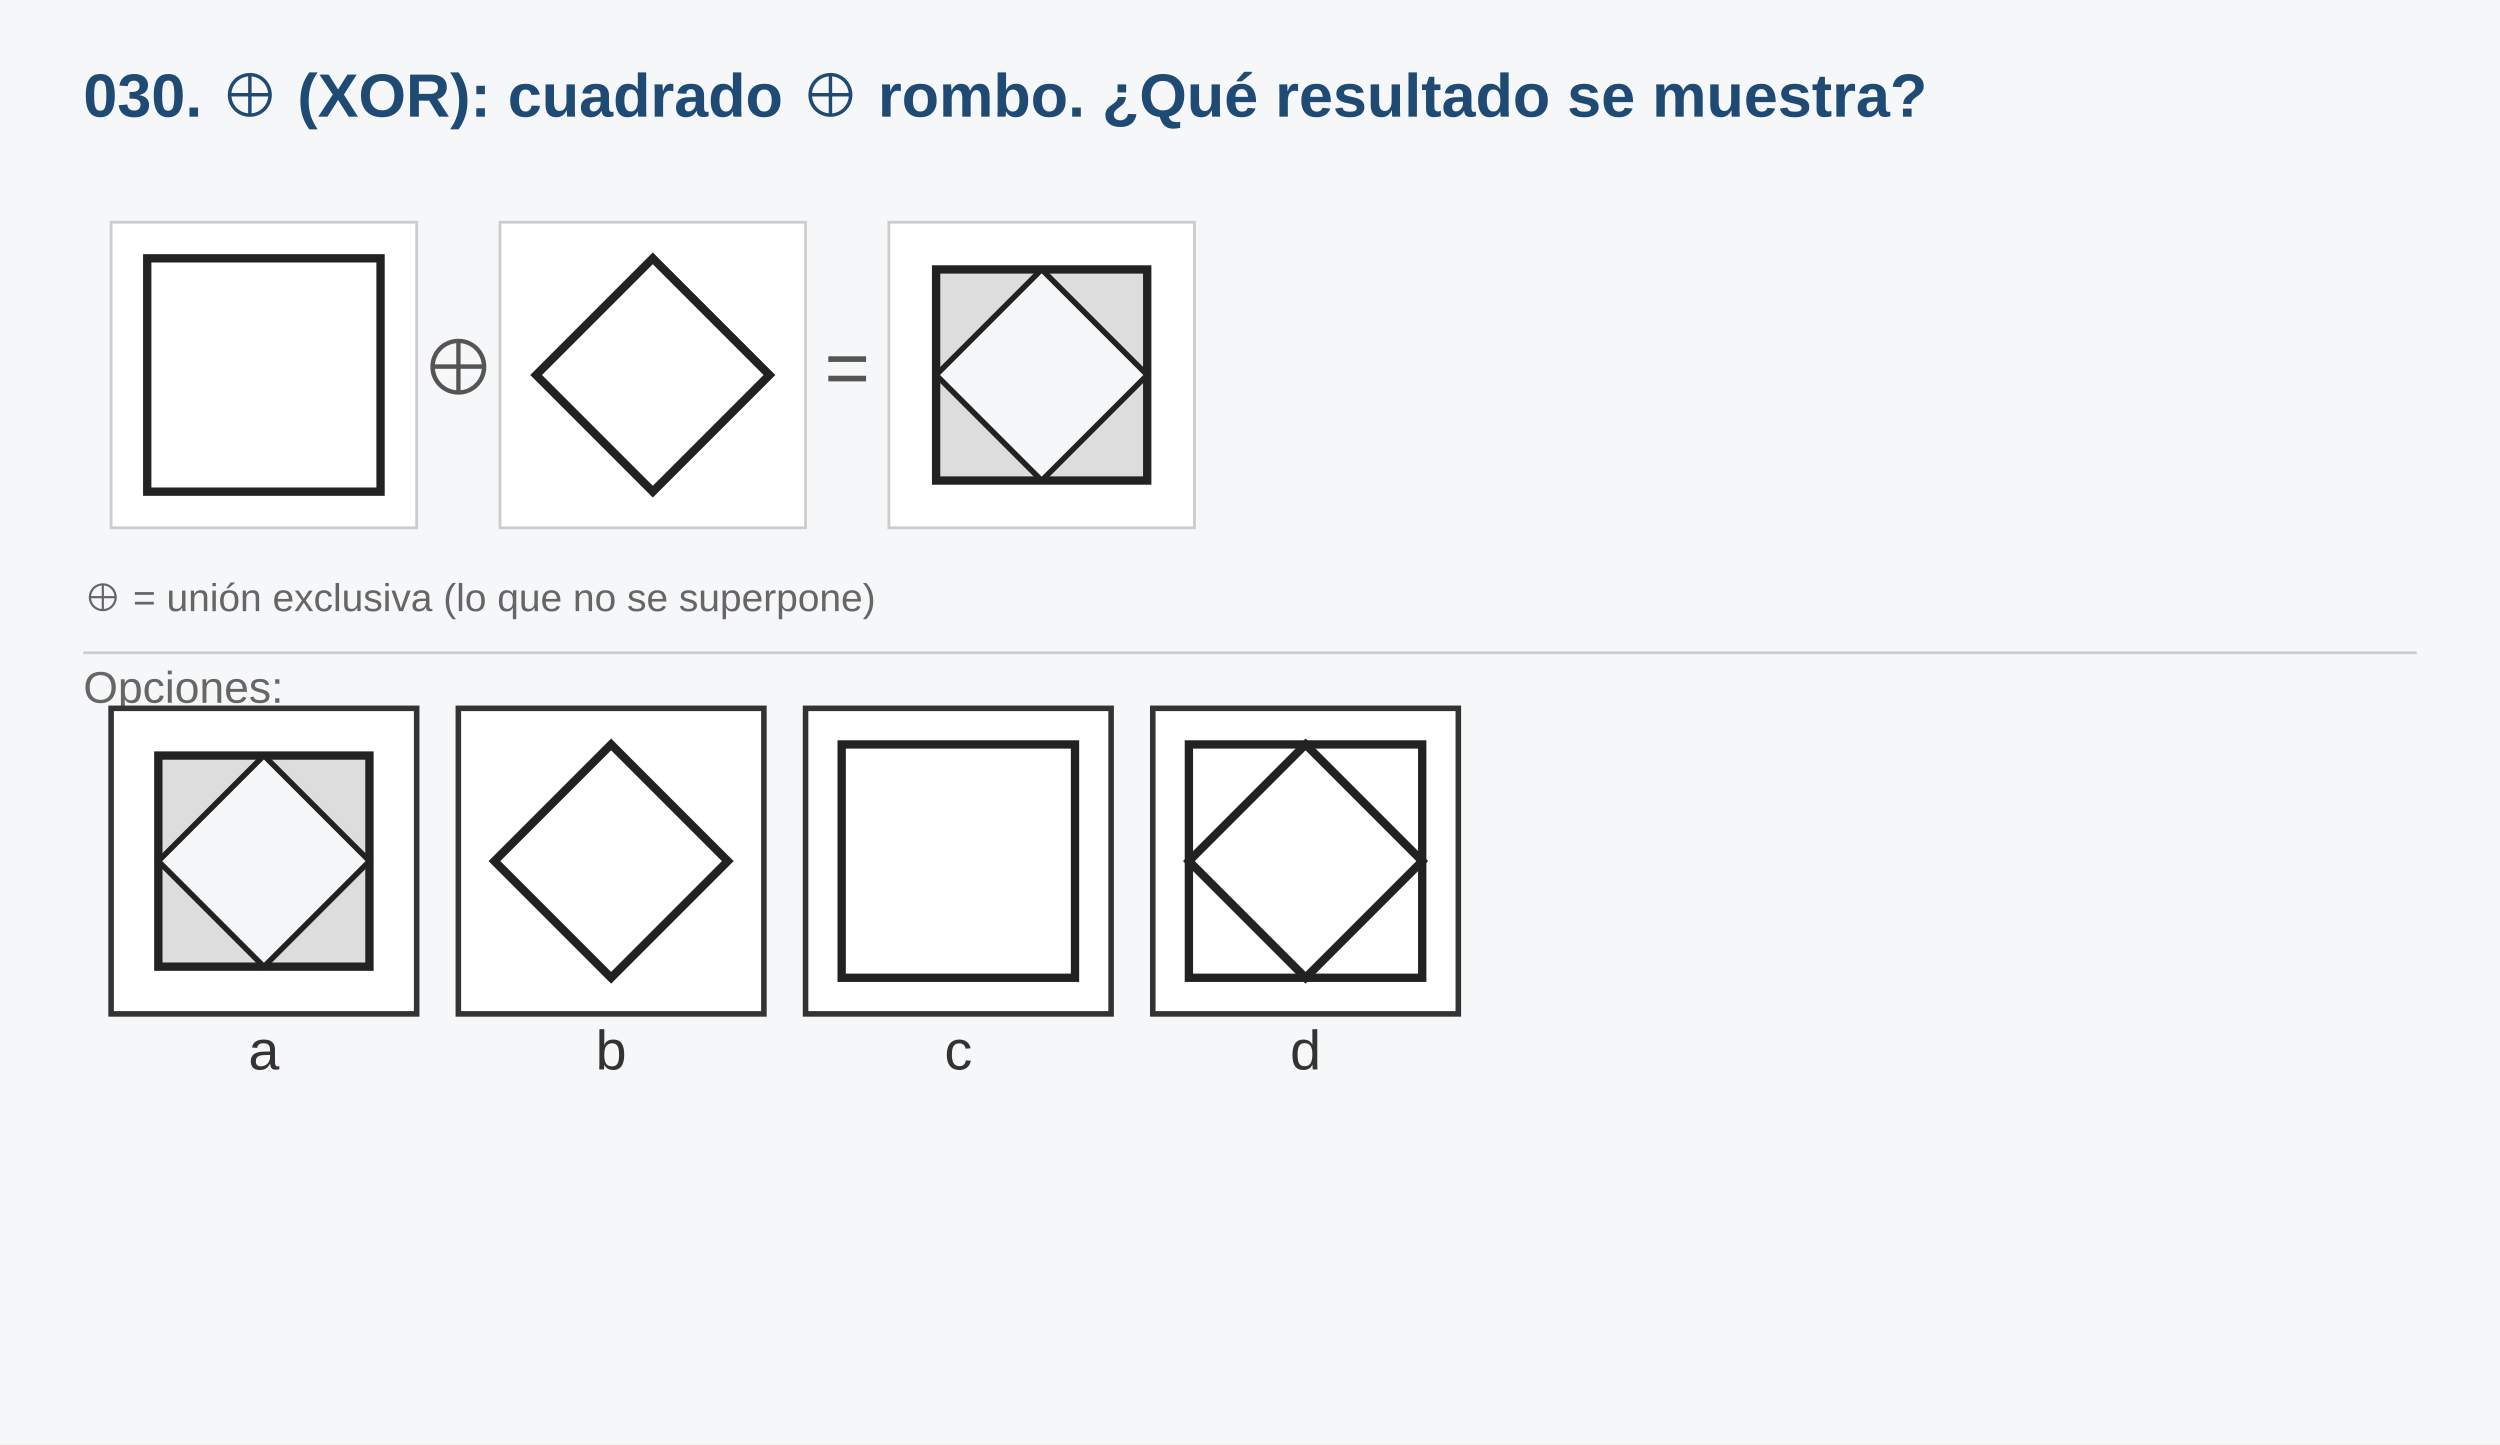
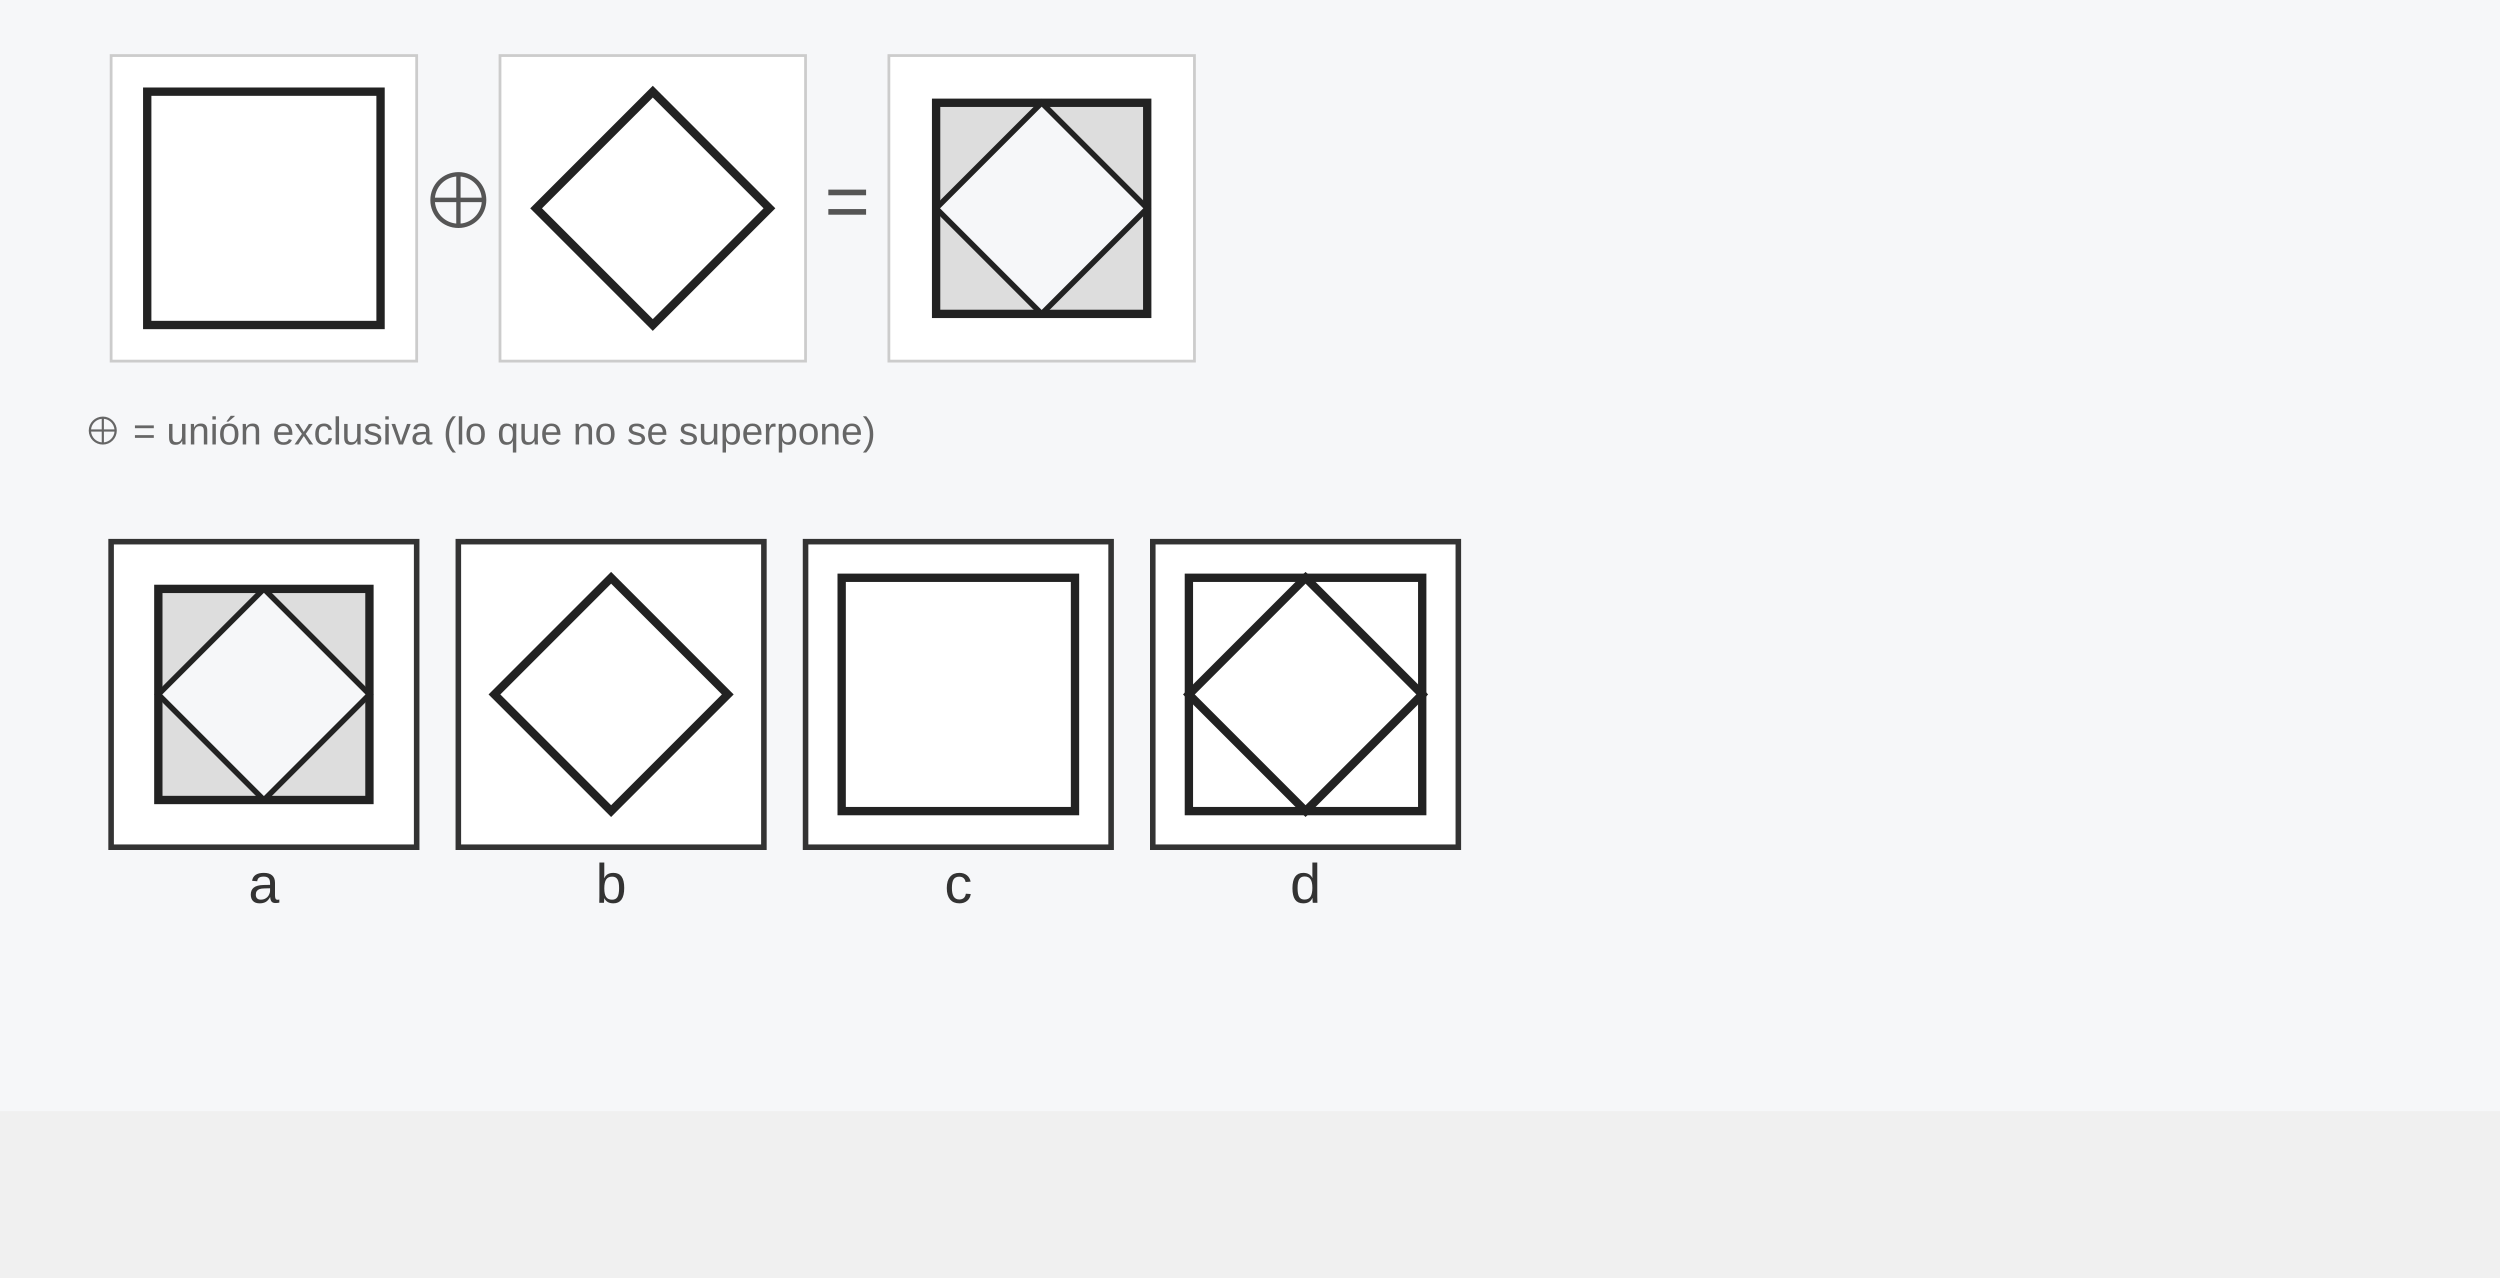
- <svg xmlns="http://www.w3.org/2000/svg" width="900" height="520" viewBox="0 0 900 520">
+ <svg xmlns="http://www.w3.org/2000/svg" width="900" height="460" viewBox="0 60 900 460">
  <rect width="100%" height="100%" fill="#f6f7f9" />
-   <text x="30" y="42" font-family="Arial" font-size="22" font-weight="700" fill="#1f4a73">030. ⊕ (XOR): cuadrado ⊕ rombo. ¿Qué resultado se muestra?</text>
  <rect x="40" y="80" width="110" height="110" fill="white" stroke="#ccc" stroke-width="1" />
  <rect x="53" y="93" width="84" height="84" fill="none" stroke="#222" stroke-width="3" />
  <text x="165" y="142" font-family="Arial" font-size="28" text-anchor="middle" fill="#555">⊕</text>
  <rect x="180" y="80" width="110" height="110" fill="white" stroke="#ccc" stroke-width="1" />
  <polygon points="235,93 277,135 235,177 193,135" fill="none" stroke="#222" stroke-width="3" />
  <text x="305" y="142" font-family="Arial" font-size="28" text-anchor="middle" fill="#555">=</text>
  <rect x="320" y="80" width="110" height="110" fill="white" stroke="#ccc" stroke-width="1" />
  <rect x="337" y="97" width="76" height="76" fill="#ddd" stroke="#222" stroke-width="3" />
  <polygon points="375,97 413,135 375,173 337,135" fill="#f6f7f9" stroke="#222" stroke-width="2" />
  <text x="30" y="220" font-family="Arial" font-size="14" fill="#666">⊕ = unión exclusiva (lo que no se superpone)</text>
-   <line x1="30" y1="235" x2="870" y2="235" stroke="#ccc" stroke-width="1" />
-   <text x="30" y="253" font-family="Arial" font-size="16" fill="#666">Opciones:</text>
  <rect x="40" y="255" width="110" height="110" fill="white" stroke="#333" stroke-width="2" />
  <rect x="57" y="272" width="76" height="76" fill="#ddd" stroke="#222" stroke-width="3" />
  <polygon points="95,272 133,310 95,348 57,310" fill="#f6f7f9" stroke="#222" stroke-width="2" />
  <text x="95" y="385" font-family="Arial" font-size="20" font-weight="normal" fill="#333" text-anchor="middle">a</text>
  <rect x="165" y="255" width="110" height="110" fill="white" stroke="#333" stroke-width="2" />
  <polygon points="220,268 262,310 220,352 178,310" fill="none" stroke="#222" stroke-width="3" />
  <text x="220" y="385" font-family="Arial" font-size="20" font-weight="normal" fill="#333" text-anchor="middle">b</text>
  <rect x="290" y="255" width="110" height="110" fill="white" stroke="#333" stroke-width="2" />
  <rect x="303" y="268" width="84" height="84" fill="none" stroke="#222" stroke-width="3" />
  <text x="345" y="385" font-family="Arial" font-size="20" font-weight="normal" fill="#333" text-anchor="middle">c</text>
  <rect x="415" y="255" width="110" height="110" fill="white" stroke="#333" stroke-width="2" />
  <rect x="428" y="268" width="84" height="84" fill="none" stroke="#222" stroke-width="3" />
  <polygon points="470,268 512,310 470,352 428,310" fill="none" stroke="#222" stroke-width="3" />
  <text x="470" y="385" font-family="Arial" font-size="20" font-weight="normal" fill="#333" text-anchor="middle">d</text>
</svg>
